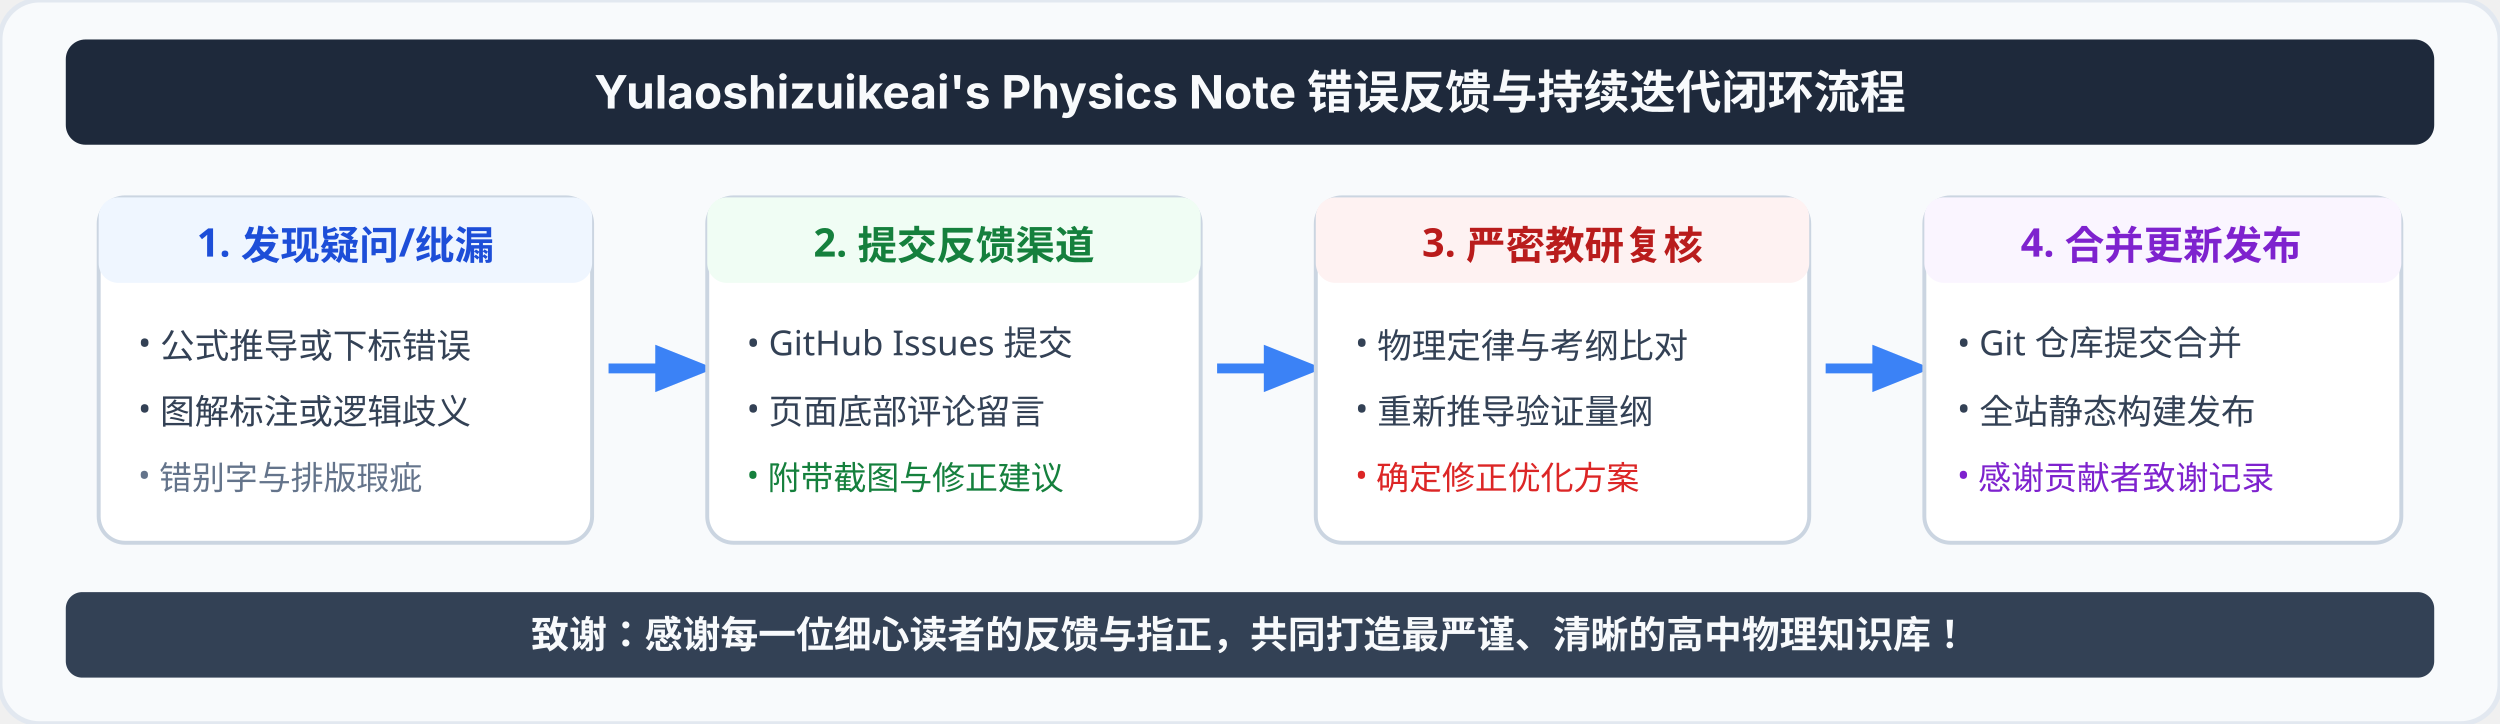
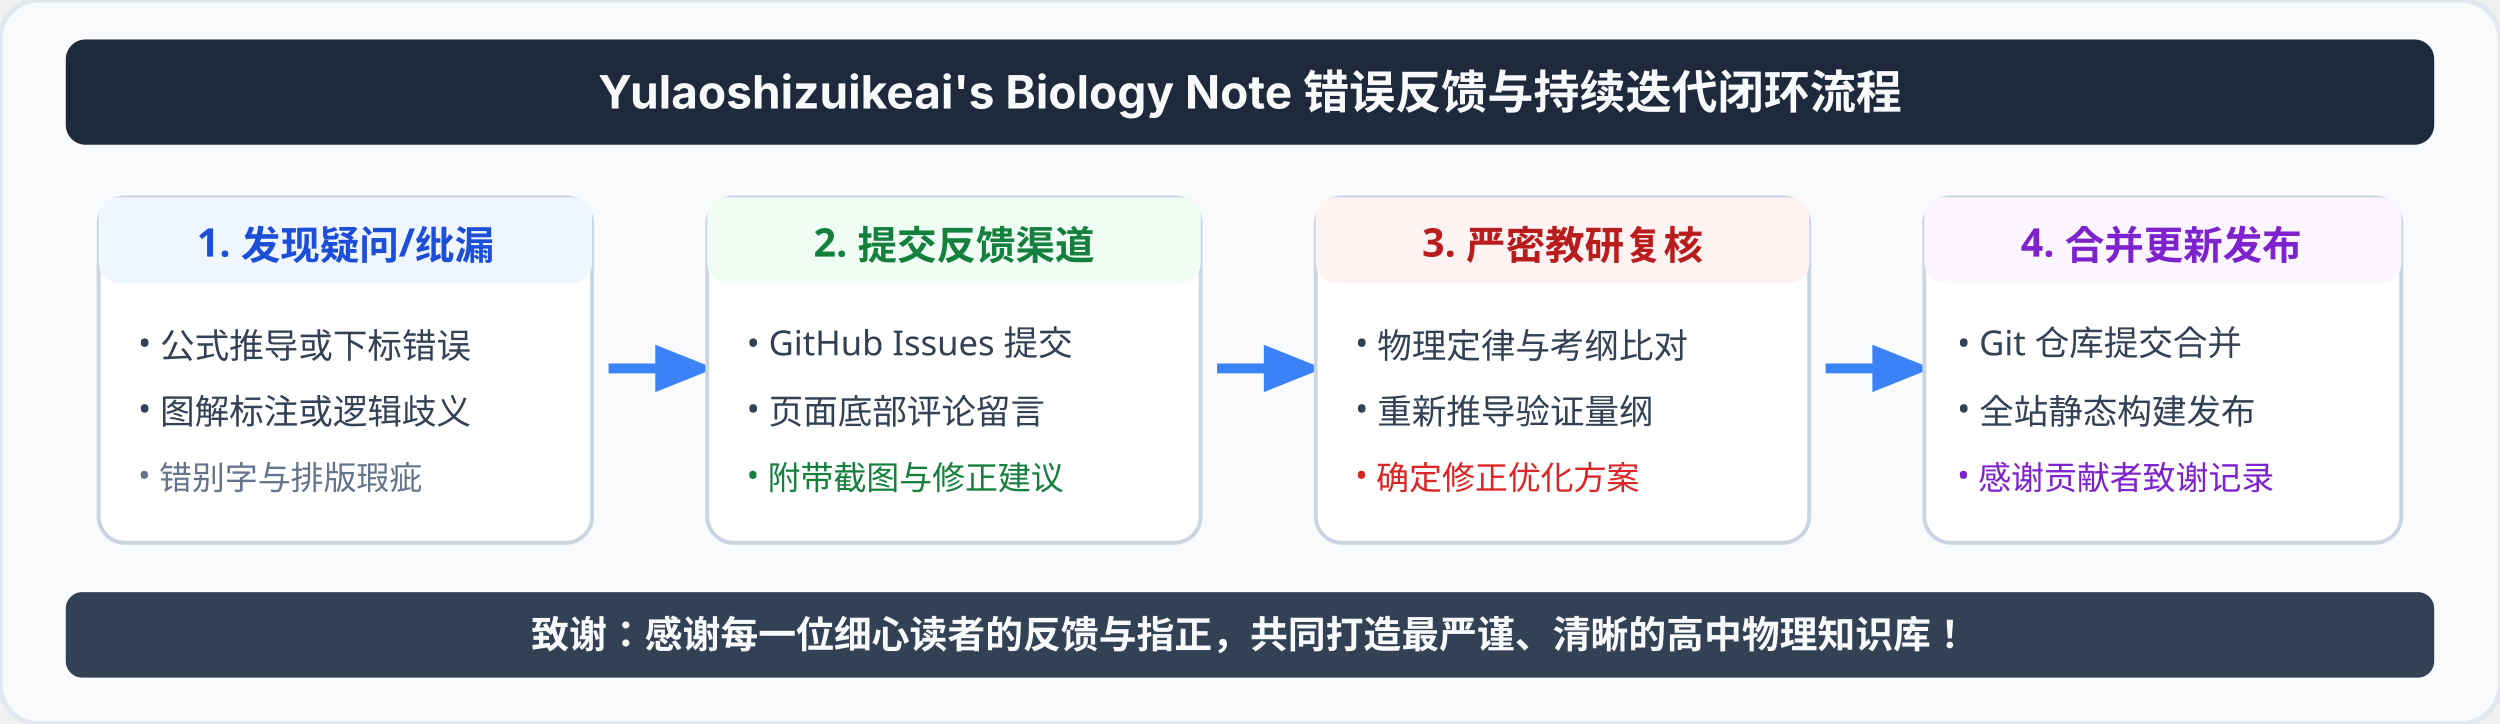
<svg xmlns="http://www.w3.org/2000/svg" viewBox="0 0 760 220" width="100%" height="100%">
  <defs>
    <marker id="arr-b-fb" viewBox="0 0 10 10" refX="6" refY="5" markerWidth="6" markerHeight="6" orient="auto-start-reverse">
      <path d="M 0 1 L 10 5 L 0 9 z" fill="#3b82f6" />
    </marker>
  </defs>
  <rect width="100%" height="100%" fill="#f8fafc" rx="12" stroke="#e2e8f0" stroke-width="1.5" />
  <rect x="20" y="12" width="720" height="32" rx="6" fill="#1e293b" />
  <text x="380" y="33" font-family="system-ui, -apple-system, sans-serif" font-size="14" font-weight="bold" fill="#f8fafc" text-anchor="middle">
-     Yulaoshizuikeai's Physics Note 错误反馈与持续迭代闭环流程
+     Yulaoshizuikeai's Biology Note 错误反馈与持续迭代闭环流程
  </text>
  <g transform="translate(30, 60)">
    <rect x="0" y="0" width="150" height="105" rx="8" fill="#ffffff" stroke="#cbd5e1" stroke-width="1.2" />
    <rect x="0" y="0" width="150" height="26" rx="6" fill="#eff6ff" />
    <text x="75" y="18" font-family="system-ui, sans-serif" font-size="12" font-weight="bold" fill="#1d4ed8" text-anchor="middle">1. 发现疑问/纰漏</text>
    <text x="12" y="48" font-family="system-ui, sans-serif" font-size="10.5" fill="#334155">• 公式推导或下标错误</text>
    <text x="12" y="68" font-family="system-ui, sans-serif" font-size="10.5" fill="#334155">• 图解标注或逻辑歧义</text>
    <text x="12" y="88" font-family="system-ui, sans-serif" font-size="10" fill="#64748b">• 错别字与排版瑕疵</text>
  </g>
  <line x1="185" y1="112" x2="210" y2="112" stroke="#3b82f6" stroke-width="3" marker-end="url(#arr-b-fb)" />
  <g transform="translate(215, 60)">
    <rect x="0" y="0" width="150" height="105" rx="8" fill="#ffffff" stroke="#cbd5e1" stroke-width="1.2" />
    <rect x="0" y="0" width="150" height="26" rx="6" fill="#f0fdf4" />
    <text x="75" y="18" font-family="system-ui, sans-serif" font-size="12" font-weight="bold" fill="#15803d" text-anchor="middle">2. 提交反馈渠道</text>
    <text x="12" y="48" font-family="system-ui, sans-serif" font-size="10.5" fill="#334155">• GitHub Issues 提交</text>
    <text x="12" y="68" font-family="system-ui, sans-serif" font-size="10.5" fill="#334155">• 页面底部评论留言</text>
    <text x="12" y="88" font-family="system-ui, sans-serif" font-size="10" fill="#15803d">• 附带截图与修正建议</text>
  </g>
  <line x1="370" y1="112" x2="395" y2="112" stroke="#3b82f6" stroke-width="3" marker-end="url(#arr-b-fb)" />
  <g transform="translate(400, 60)">
    <rect x="0" y="0" width="150" height="105" rx="8" fill="#ffffff" stroke="#cbd5e1" stroke-width="1.2" />
    <rect x="0" y="0" width="150" height="26" rx="6" fill="#fef2f2" />
    <text x="75" y="18" font-family="system-ui, sans-serif" font-size="12" font-weight="bold" fill="#b91c1c" text-anchor="middle">3. 严密教研复核</text>
    <text x="12" y="48" font-family="system-ui, sans-serif" font-size="10.5" fill="#334155">• 物理定律与考纲比对</text>
    <text x="12" y="68" font-family="system-ui, sans-serif" font-size="10.5" fill="#334155">• 重新推导验证量纲</text>
    <text x="12" y="88" font-family="system-ui, sans-serif" font-size="10" fill="#dc2626">• 确定修正优化方案</text>
  </g>
  <line x1="555" y1="112" x2="580" y2="112" stroke="#3b82f6" stroke-width="3" marker-end="url(#arr-b-fb)" />
  <g transform="translate(585, 60)">
    <rect x="0" y="0" width="145" height="105" rx="8" fill="#ffffff" stroke="#cbd5e1" stroke-width="1.2" />
    <rect x="0" y="0" width="145" height="26" rx="6" fill="#faf5ff" />
    <text x="72" y="18" font-family="system-ui, sans-serif" font-size="12" font-weight="bold" fill="#7e22ce" text-anchor="middle">4. 合并更新发布</text>
    <text x="10" y="48" font-family="system-ui, sans-serif" font-size="10.5" fill="#334155">• Git 仓库提交合并</text>
    <text x="10" y="68" font-family="system-ui, sans-serif" font-size="10.5" fill="#334155">• 全站静态构建发布</text>
    <text x="10" y="88" font-family="system-ui, sans-serif" font-size="10" fill="#7e22ce">• 感谢贡献者致谢记录</text>
  </g>
  <rect x="20" y="180" width="720" height="26" rx="5" fill="#334155" />
  <text x="380" y="197" font-family="system-ui, sans-serif" font-size="11.5" font-weight="bold" fill="#f8fafc" text-anchor="middle">
    致谢：感谢每一位细心读者的反馈与指正，共同打造最严谨、清晰的高中物理知识库！
  </text>
</svg>
